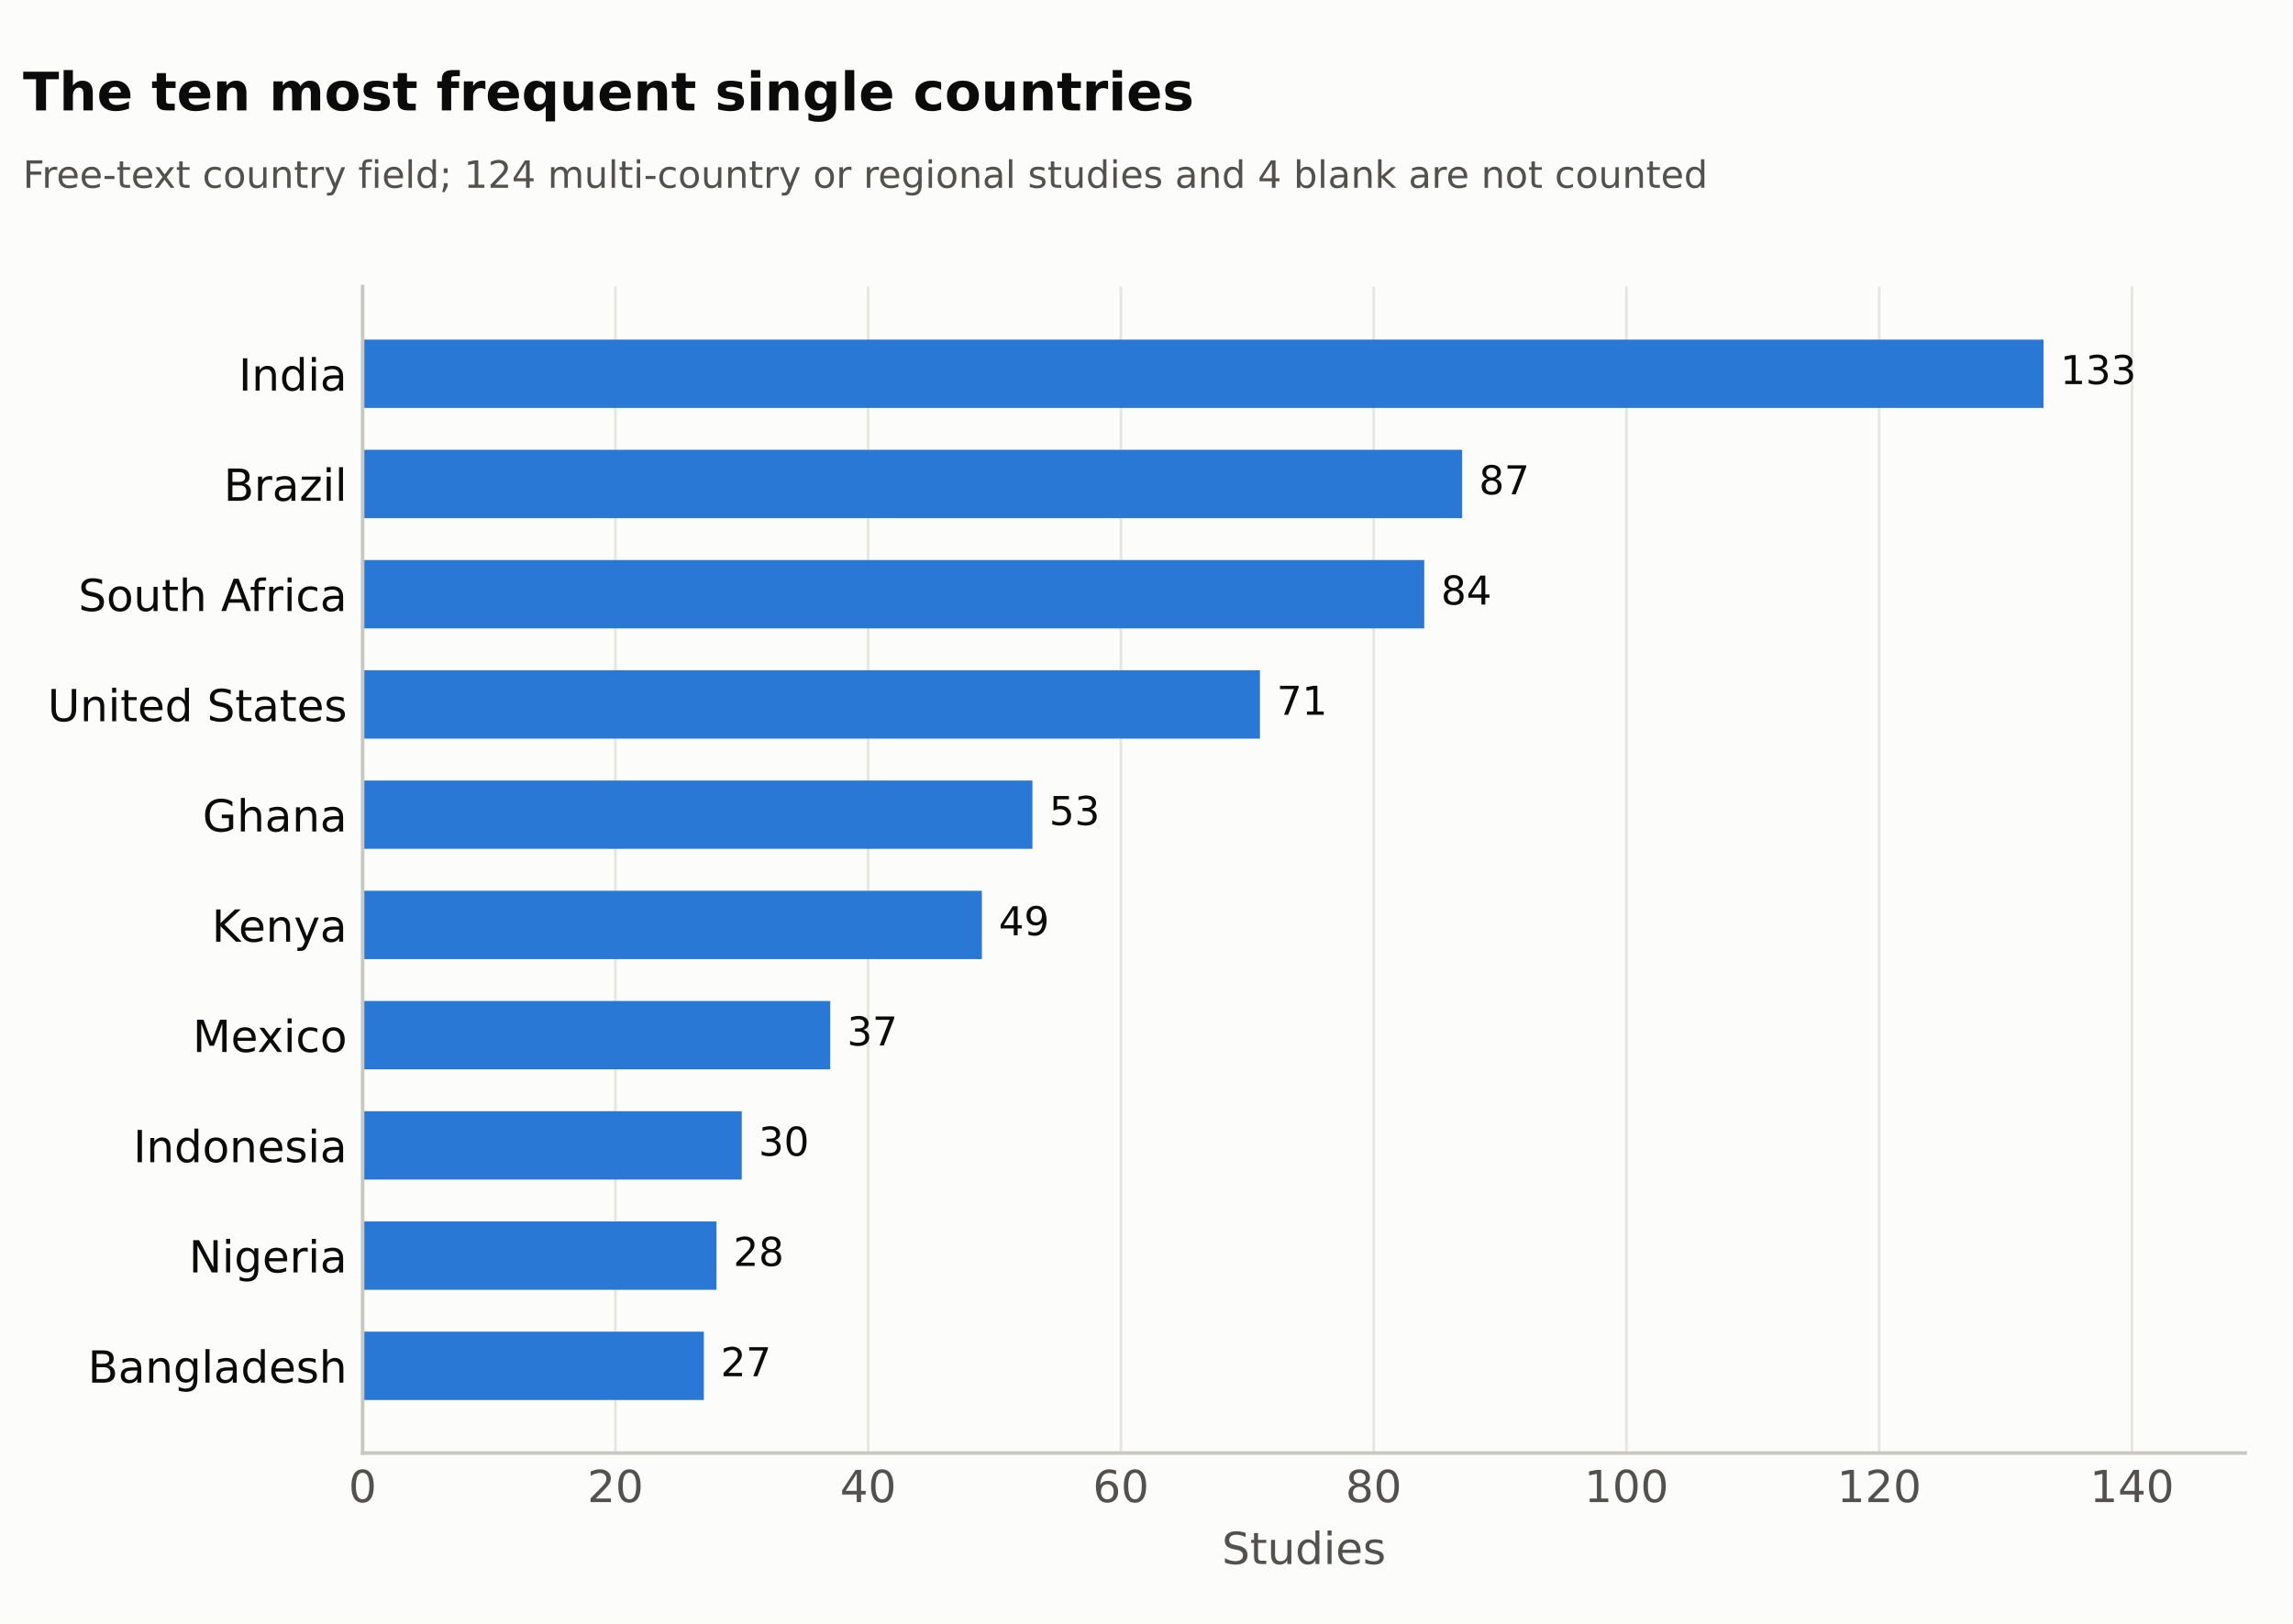
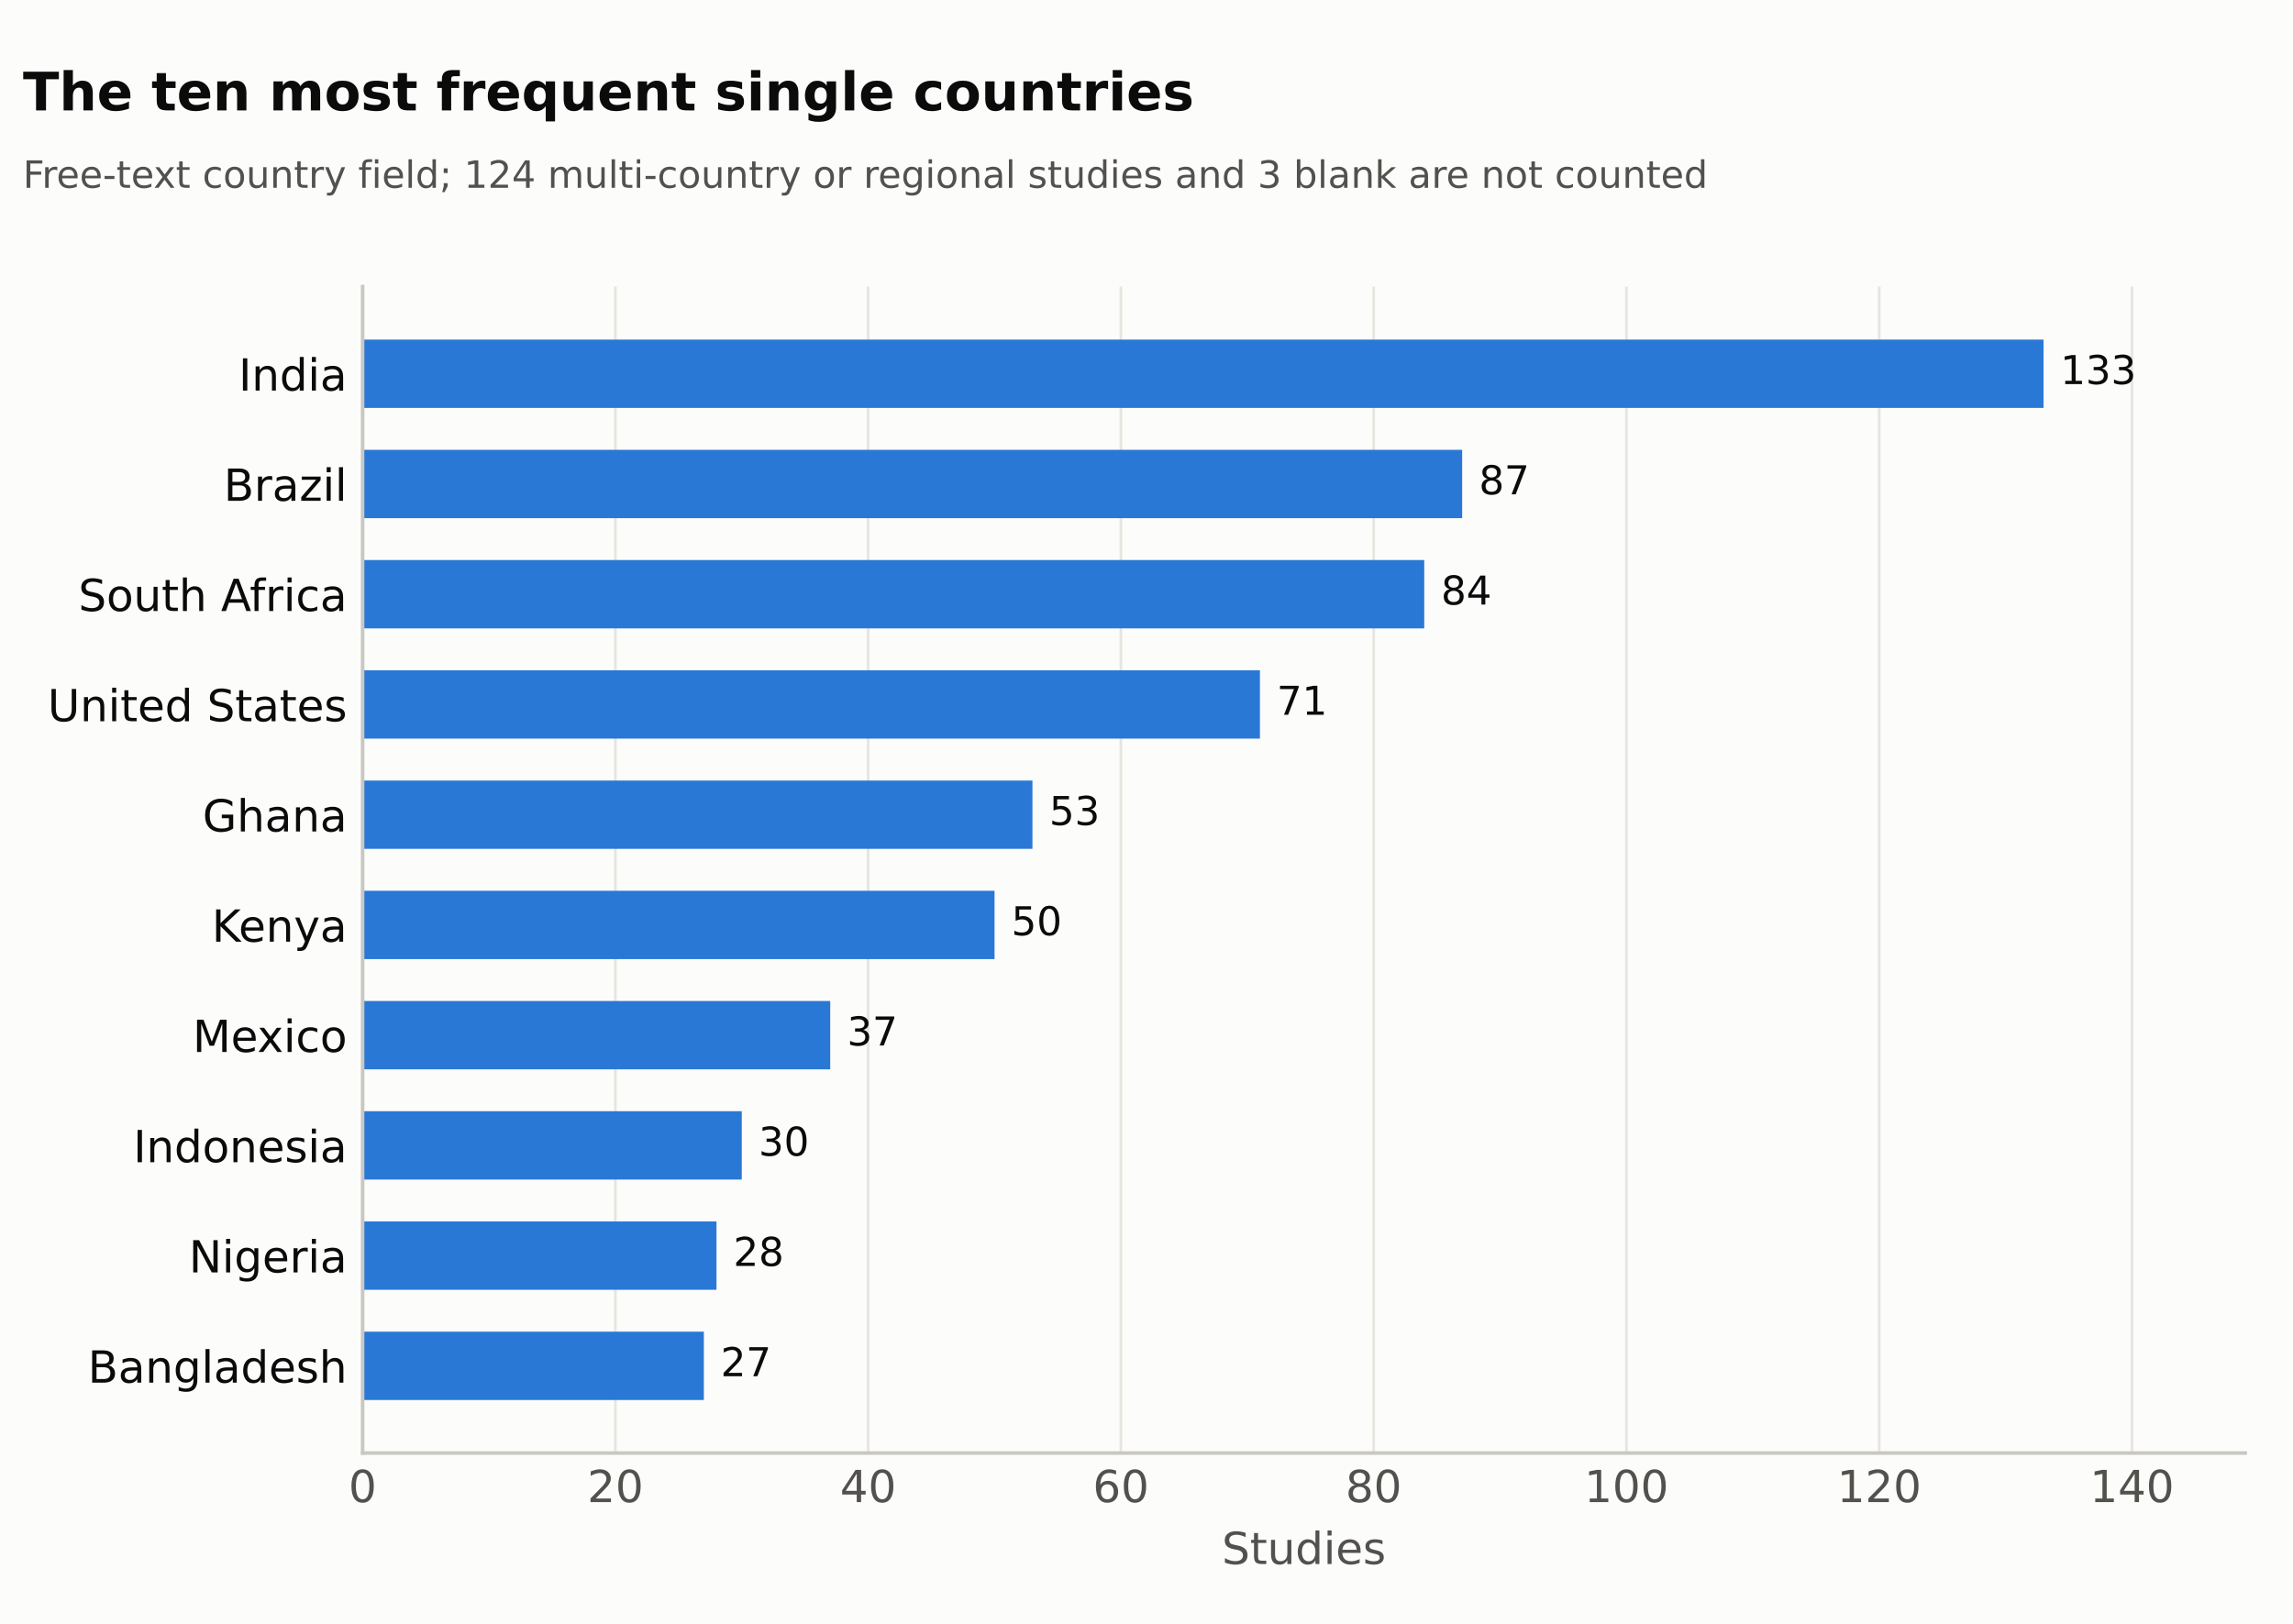
<svg xmlns="http://www.w3.org/2000/svg" width="518.4pt" height="367.2pt" viewBox="0 0 518.4 367.2" version="1.1">
  <defs>
    <style type="text/css">*{stroke-linejoin: round; stroke-linecap: butt}</style>
  </defs>
  <g id="figure_1">
    <g id="patch_1">
      <path d="M 0 367.2  L 518.4 367.2  L 518.4 0  L 0 0  z " style="fill: #fcfcfb" />
    </g>
    <g id="axes_1">
      <g id="patch_2">
        <path d="M 81.98 328.578  L 507.6 328.578  L 507.6 64.8  L 81.98 64.8  z " style="fill: #fcfcfb" />
      </g>
      <g id="matplotlib.axis_1">
        <g id="xtick_1">
          <g id="line2d_1">
            <path d="M 81.98 328.578  L 81.98 64.8  " clip-path="url(#p119265ada1)" style="fill: none; stroke: #e6e5e0; stroke-width: 0.6; stroke-linecap: square" />
          </g>
          <g id="line2d_2" />
          <g id="text_1">
            <text style="font-size: 10px; font-family: 'DejaVu Sans', 'Bitstream Vera Sans', 'Computer Modern Sans Serif', 'Lucida Grande', 'Verdana', 'Geneva', 'Lucid', 'Arial', 'Helvetica', 'Avant Garde', sans-serif; text-anchor: middle; fill: #52514e" x="81.98" y="339.675" transform="rotate(-0 81.98 339.6753)">0</text>
          </g>
        </g>
        <g id="xtick_2">
          <g id="line2d_3">
            <path d="M 139.126 328.578  L 139.126 64.8  " clip-path="url(#p119265ada1)" style="fill: none; stroke: #e6e5e0; stroke-width: 0.6; stroke-linecap: square" />
          </g>
          <g id="line2d_4" />
          <g id="text_2">
            <text style="font-size: 10px; font-family: 'DejaVu Sans', 'Bitstream Vera Sans', 'Computer Modern Sans Serif', 'Lucida Grande', 'Verdana', 'Geneva', 'Lucid', 'Arial', 'Helvetica', 'Avant Garde', sans-serif; text-anchor: middle; fill: #52514e" x="139.126" y="339.675" transform="rotate(-0 139.1255 339.6753)">20</text>
          </g>
        </g>
        <g id="xtick_3">
          <g id="line2d_5">
            <path d="M 196.271 328.578  L 196.271 64.8  " clip-path="url(#p119265ada1)" style="fill: none; stroke: #e6e5e0; stroke-width: 0.6; stroke-linecap: square" />
          </g>
          <g id="line2d_6" />
          <g id="text_3">
            <text style="font-size: 10px; font-family: 'DejaVu Sans', 'Bitstream Vera Sans', 'Computer Modern Sans Serif', 'Lucida Grande', 'Verdana', 'Geneva', 'Lucid', 'Arial', 'Helvetica', 'Avant Garde', sans-serif; text-anchor: middle; fill: #52514e" x="196.271" y="339.675" transform="rotate(-0 196.2711 339.6753)">40</text>
          </g>
        </g>
        <g id="xtick_4">
          <g id="line2d_7">
            <path d="M 253.417 328.578  L 253.417 64.8  " clip-path="url(#p119265ada1)" style="fill: none; stroke: #e6e5e0; stroke-width: 0.6; stroke-linecap: square" />
          </g>
          <g id="line2d_8" />
          <g id="text_4">
            <text style="font-size: 10px; font-family: 'DejaVu Sans', 'Bitstream Vera Sans', 'Computer Modern Sans Serif', 'Lucida Grande', 'Verdana', 'Geneva', 'Lucid', 'Arial', 'Helvetica', 'Avant Garde', sans-serif; text-anchor: middle; fill: #52514e" x="253.417" y="339.675" transform="rotate(-0 253.4166 339.6753)">60</text>
          </g>
        </g>
        <g id="xtick_5">
          <g id="line2d_9">
            <path d="M 310.562 328.578  L 310.562 64.8  " clip-path="url(#p119265ada1)" style="fill: none; stroke: #e6e5e0; stroke-width: 0.6; stroke-linecap: square" />
          </g>
          <g id="line2d_10" />
          <g id="text_5">
            <text style="font-size: 10px; font-family: 'DejaVu Sans', 'Bitstream Vera Sans', 'Computer Modern Sans Serif', 'Lucida Grande', 'Verdana', 'Geneva', 'Lucid', 'Arial', 'Helvetica', 'Avant Garde', sans-serif; text-anchor: middle; fill: #52514e" x="310.562" y="339.675" transform="rotate(-0 310.5622 339.6753)">80</text>
          </g>
        </g>
        <g id="xtick_6">
          <g id="line2d_11">
            <path d="M 367.708 328.578  L 367.708 64.8  " clip-path="url(#p119265ada1)" style="fill: none; stroke: #e6e5e0; stroke-width: 0.6; stroke-linecap: square" />
          </g>
          <g id="line2d_12" />
          <g id="text_6">
            <text style="font-size: 10px; font-family: 'DejaVu Sans', 'Bitstream Vera Sans', 'Computer Modern Sans Serif', 'Lucida Grande', 'Verdana', 'Geneva', 'Lucid', 'Arial', 'Helvetica', 'Avant Garde', sans-serif; text-anchor: middle; fill: #52514e" x="367.708" y="339.675" transform="rotate(-0 367.7077 339.6753)">100</text>
          </g>
        </g>
        <g id="xtick_7">
          <g id="line2d_13">
            <path d="M 424.853 328.578  L 424.853 64.8  " clip-path="url(#p119265ada1)" style="fill: none; stroke: #e6e5e0; stroke-width: 0.6; stroke-linecap: square" />
          </g>
          <g id="line2d_14" />
          <g id="text_7">
            <text style="font-size: 10px; font-family: 'DejaVu Sans', 'Bitstream Vera Sans', 'Computer Modern Sans Serif', 'Lucida Grande', 'Verdana', 'Geneva', 'Lucid', 'Arial', 'Helvetica', 'Avant Garde', sans-serif; text-anchor: middle; fill: #52514e" x="424.853" y="339.675" transform="rotate(-0 424.8533 339.6753)">120</text>
          </g>
        </g>
        <g id="xtick_8">
          <g id="line2d_15">
            <path d="M 481.999 328.578  L 481.999 64.8  " clip-path="url(#p119265ada1)" style="fill: none; stroke: #e6e5e0; stroke-width: 0.6; stroke-linecap: square" />
          </g>
          <g id="line2d_16" />
          <g id="text_8">
            <text style="font-size: 10px; font-family: 'DejaVu Sans', 'Bitstream Vera Sans', 'Computer Modern Sans Serif', 'Lucida Grande', 'Verdana', 'Geneva', 'Lucid', 'Arial', 'Helvetica', 'Avant Garde', sans-serif; text-anchor: middle; fill: #52514e" x="481.999" y="339.675" transform="rotate(-0 481.9988 339.6753)">140</text>
          </g>
        </g>
        <g id="text_9">
          <text style="font-size: 10px; font-family: 'DejaVu Sans', 'Bitstream Vera Sans', 'Computer Modern Sans Serif', 'Lucida Grande', 'Verdana', 'Geneva', 'Lucid', 'Arial', 'Helvetica', 'Avant Garde', sans-serif; text-anchor: middle; fill: #52514e" x="294.79" y="353.676" transform="rotate(-0 294.79 353.6761)">Studies</text>
        </g>
      </g>
      <g id="matplotlib.axis_2">
        <g id="ytick_1">
          <g id="line2d_17" />
          <g id="text_10">
            <text style="font-size: 10px; font-family: 'DejaVu Sans', 'Bitstream Vera Sans', 'Computer Modern Sans Serif', 'Lucida Grande', 'Verdana', 'Geneva', 'Lucid', 'Arial', 'Helvetica', 'Avant Garde', sans-serif; text-anchor: end; fill: #0b0b0b" x="78.48" y="88.316" transform="rotate(-0 78.48 88.31649)">India</text>
          </g>
        </g>
        <g id="ytick_2">
          <g id="line2d_18" />
          <g id="text_11">
            <text style="font-size: 10px; font-family: 'DejaVu Sans', 'Bitstream Vera Sans', 'Computer Modern Sans Serif', 'Lucida Grande', 'Verdana', 'Geneva', 'Lucid', 'Arial', 'Helvetica', 'Avant Garde', sans-serif; text-anchor: end; fill: #0b0b0b" x="78.48" y="113.243" transform="rotate(-0 78.48 113.2435)">Brazil</text>
          </g>
        </g>
        <g id="ytick_3">
          <g id="line2d_19" />
          <g id="text_12">
            <text style="font-size: 10px; font-family: 'DejaVu Sans', 'Bitstream Vera Sans', 'Computer Modern Sans Serif', 'Lucida Grande', 'Verdana', 'Geneva', 'Lucid', 'Arial', 'Helvetica', 'Avant Garde', sans-serif; text-anchor: end; fill: #0b0b0b" x="78.48" y="138.171" transform="rotate(-0 78.48 138.1705)">South Africa</text>
          </g>
        </g>
        <g id="ytick_4">
          <g id="line2d_20" />
          <g id="text_13">
            <text style="font-size: 10px; font-family: 'DejaVu Sans', 'Bitstream Vera Sans', 'Computer Modern Sans Serif', 'Lucida Grande', 'Verdana', 'Geneva', 'Lucid', 'Arial', 'Helvetica', 'Avant Garde', sans-serif; text-anchor: end; fill: #0b0b0b" x="78.48" y="163.098" transform="rotate(-0 78.48 163.0975)">United States</text>
          </g>
        </g>
        <g id="ytick_5">
          <g id="line2d_21" />
          <g id="text_14">
            <text style="font-size: 10px; font-family: 'DejaVu Sans', 'Bitstream Vera Sans', 'Computer Modern Sans Serif', 'Lucida Grande', 'Verdana', 'Geneva', 'Lucid', 'Arial', 'Helvetica', 'Avant Garde', sans-serif; text-anchor: end; fill: #0b0b0b" x="78.48" y="188.025" transform="rotate(-0 78.48 188.0245)">Ghana</text>
          </g>
        </g>
        <g id="ytick_6">
          <g id="line2d_22" />
          <g id="text_15">
            <text style="font-size: 10px; font-family: 'DejaVu Sans', 'Bitstream Vera Sans', 'Computer Modern Sans Serif', 'Lucida Grande', 'Verdana', 'Geneva', 'Lucid', 'Arial', 'Helvetica', 'Avant Garde', sans-serif; text-anchor: end; fill: #0b0b0b" x="78.48" y="212.951" transform="rotate(-0 78.48 212.9512)">Kenya</text>
          </g>
        </g>
        <g id="ytick_7">
          <g id="line2d_23" />
          <g id="text_16">
            <text style="font-size: 10px; font-family: 'DejaVu Sans', 'Bitstream Vera Sans', 'Computer Modern Sans Serif', 'Lucida Grande', 'Verdana', 'Geneva', 'Lucid', 'Arial', 'Helvetica', 'Avant Garde', sans-serif; text-anchor: end; fill: #0b0b0b" x="78.48" y="237.879" transform="rotate(-0 78.48 237.8786)">Mexico</text>
          </g>
        </g>
        <g id="ytick_8">
          <g id="line2d_24" />
          <g id="text_17">
            <text style="font-size: 10px; font-family: 'DejaVu Sans', 'Bitstream Vera Sans', 'Computer Modern Sans Serif', 'Lucida Grande', 'Verdana', 'Geneva', 'Lucid', 'Arial', 'Helvetica', 'Avant Garde', sans-serif; text-anchor: end; fill: #0b0b0b" x="78.48" y="262.806" transform="rotate(-0 78.48 262.8056)">Indonesia</text>
          </g>
        </g>
        <g id="ytick_9">
          <g id="line2d_25" />
          <g id="text_18">
            <text style="font-size: 10px; font-family: 'DejaVu Sans', 'Bitstream Vera Sans', 'Computer Modern Sans Serif', 'Lucida Grande', 'Verdana', 'Geneva', 'Lucid', 'Arial', 'Helvetica', 'Avant Garde', sans-serif; text-anchor: end; fill: #0b0b0b" x="78.48" y="287.733" transform="rotate(-0 78.48 287.7326)">Nigeria</text>
          </g>
        </g>
        <g id="ytick_10">
          <g id="line2d_26" />
          <g id="text_19">
            <text style="font-size: 10px; font-family: 'DejaVu Sans', 'Bitstream Vera Sans', 'Computer Modern Sans Serif', 'Lucida Grande', 'Verdana', 'Geneva', 'Lucid', 'Arial', 'Helvetica', 'Avant Garde', sans-serif; text-anchor: end; fill: #0b0b0b" x="78.48" y="312.66" transform="rotate(-0 78.48 312.6596)">Bangladesh</text>
          </g>
        </g>
      </g>
      <g id="patch_3">
        <path d="M 81.98 76.79  L 461.998 76.79  L 461.998 92.245  L 81.98 92.245  z " clip-path="url(#p119265ada1)" style="fill: #2a78d6" />
      </g>
      <g id="patch_4">
        <path d="M 81.98 101.717  L 330.563 101.717  L 330.563 117.172  L 81.98 117.172  z " clip-path="url(#p119265ada1)" style="fill: #2a78d6" />
      </g>
      <g id="patch_5">
        <path d="M 81.98 126.644  L 321.991 126.644  L 321.991 142.099  L 81.98 142.099  z " clip-path="url(#p119265ada1)" style="fill: #2a78d6" />
      </g>
      <g id="patch_6">
        <path d="M 81.98 151.571  L 284.847 151.571  L 284.847 167.026  L 81.98 167.026  z " clip-path="url(#p119265ada1)" style="fill: #2a78d6" />
      </g>
      <g id="patch_7">
        <path d="M 81.98 176.498  L 233.416 176.498  L 233.416 191.953  L 81.98 191.953  z " clip-path="url(#p119265ada1)" style="fill: #2a78d6" />
      </g>
      <g id="patch_8">
-         <path d="M 81.98 201.425  L 221.987 201.425  L 221.987 216.88  L 81.98 216.88  z " clip-path="url(#p119265ada1)" style="fill: #2a78d6" />
+         <path d="M 81.98 201.425  L 224.844 201.425  L 224.844 216.88  L 81.98 216.88  z " clip-path="url(#p119265ada1)" style="fill: #2a78d6" />
      </g>
      <g id="patch_9">
        <path d="M 81.98 226.352  L 187.699 226.352  L 187.699 241.807  L 81.98 241.807  z " clip-path="url(#p119265ada1)" style="fill: #2a78d6" />
      </g>
      <g id="patch_10">
        <path d="M 81.98 251.279  L 167.698 251.279  L 167.698 266.734  L 81.98 266.734  z " clip-path="url(#p119265ada1)" style="fill: #2a78d6" />
      </g>
      <g id="patch_11">
        <path d="M 81.98 276.206  L 161.984 276.206  L 161.984 291.661  L 81.98 291.661  z " clip-path="url(#p119265ada1)" style="fill: #2a78d6" />
      </g>
      <g id="patch_12">
        <path d="M 81.98 301.133  L 159.126 301.133  L 159.126 316.588  L 81.98 316.588  z " clip-path="url(#p119265ada1)" style="fill: #2a78d6" />
      </g>
      <g id="patch_13">
        <path d="M 81.98 328.578  L 81.98 64.8  " style="fill: none; stroke: #c8c7c1; stroke-width: 0.8; stroke-linejoin: miter; stroke-linecap: square" />
      </g>
      <g id="patch_14">
        <path d="M 81.98 328.578  L 507.6 328.578  " style="fill: none; stroke: #c8c7c1; stroke-width: 0.8; stroke-linejoin: miter; stroke-linecap: square" />
      </g>
      <g id="text_20">
        <text style="font-size: 9px; font-family: 'DejaVu Sans', 'Bitstream Vera Sans', 'Computer Modern Sans Serif', 'Lucida Grande', 'Verdana', 'Geneva', 'Lucid', 'Arial', 'Helvetica', 'Avant Garde', sans-serif; text-anchor: start; fill: #0b0b0b" x="465.798" y="86.855" transform="rotate(-0 465.798 86.85516)">133</text>
      </g>
      <g id="text_21">
        <text style="font-size: 9px; font-family: 'DejaVu Sans', 'Bitstream Vera Sans', 'Computer Modern Sans Serif', 'Lucida Grande', 'Verdana', 'Geneva', 'Lucid', 'Arial', 'Helvetica', 'Avant Garde', sans-serif; text-anchor: start; fill: #0b0b0b" x="334.363" y="111.782" transform="rotate(-0 334.3633 111.7822)">87</text>
      </g>
      <g id="text_22">
        <text style="font-size: 9px; font-family: 'DejaVu Sans', 'Bitstream Vera Sans', 'Computer Modern Sans Serif', 'Lucida Grande', 'Verdana', 'Geneva', 'Lucid', 'Arial', 'Helvetica', 'Avant Garde', sans-serif; text-anchor: start; fill: #0b0b0b" x="325.791" y="136.709" transform="rotate(-0 325.7915 136.7092)">84</text>
      </g>
      <g id="text_23">
        <text style="font-size: 9px; font-family: 'DejaVu Sans', 'Bitstream Vera Sans', 'Computer Modern Sans Serif', 'Lucida Grande', 'Verdana', 'Geneva', 'Lucid', 'Arial', 'Helvetica', 'Avant Garde', sans-serif; text-anchor: start; fill: #0b0b0b" x="288.647" y="161.636" transform="rotate(-0 288.6469 161.6362)">71</text>
      </g>
      <g id="text_24">
        <text style="font-size: 9px; font-family: 'DejaVu Sans', 'Bitstream Vera Sans', 'Computer Modern Sans Serif', 'Lucida Grande', 'Verdana', 'Geneva', 'Lucid', 'Arial', 'Helvetica', 'Avant Garde', sans-serif; text-anchor: start; fill: #0b0b0b" x="237.216" y="186.563" transform="rotate(-0 237.2159 186.5632)">53</text>
      </g>
      <g id="text_25">
-         <text style="font-size: 9px; font-family: 'DejaVu Sans', 'Bitstream Vera Sans', 'Computer Modern Sans Serif', 'Lucida Grande', 'Verdana', 'Geneva', 'Lucid', 'Arial', 'Helvetica', 'Avant Garde', sans-serif; text-anchor: start; fill: #0b0b0b" x="225.787" y="211.49" transform="rotate(-0 225.7868 211.4902)">49</text>
+         <text style="font-size: 9px; font-family: 'DejaVu Sans', 'Bitstream Vera Sans', 'Computer Modern Sans Serif', 'Lucida Grande', 'Verdana', 'Geneva', 'Lucid', 'Arial', 'Helvetica', 'Avant Garde', sans-serif; text-anchor: start; fill: #0b0b0b" x="228.644" y="211.49" transform="rotate(-0 228.644 211.4902)">50</text>
      </g>
      <g id="text_26">
        <text style="font-size: 9px; font-family: 'DejaVu Sans', 'Bitstream Vera Sans', 'Computer Modern Sans Serif', 'Lucida Grande', 'Verdana', 'Geneva', 'Lucid', 'Arial', 'Helvetica', 'Avant Garde', sans-serif; text-anchor: start; fill: #0b0b0b" x="191.499" y="236.417" transform="rotate(-0 191.4994 236.4172)">37</text>
      </g>
      <g id="text_27">
        <text style="font-size: 9px; font-family: 'DejaVu Sans', 'Bitstream Vera Sans', 'Computer Modern Sans Serif', 'Lucida Grande', 'Verdana', 'Geneva', 'Lucid', 'Arial', 'Helvetica', 'Avant Garde', sans-serif; text-anchor: start; fill: #0b0b0b" x="171.498" y="261.344" transform="rotate(-0 171.4985 261.3443)">30</text>
      </g>
      <g id="text_28">
        <text style="font-size: 9px; font-family: 'DejaVu Sans', 'Bitstream Vera Sans', 'Computer Modern Sans Serif', 'Lucida Grande', 'Verdana', 'Geneva', 'Lucid', 'Arial', 'Helvetica', 'Avant Garde', sans-serif; text-anchor: start; fill: #0b0b0b" x="165.784" y="286.271" transform="rotate(-0 165.7839 286.2713)">28</text>
      </g>
      <g id="text_29">
        <text style="font-size: 9px; font-family: 'DejaVu Sans', 'Bitstream Vera Sans', 'Computer Modern Sans Serif', 'Lucida Grande', 'Verdana', 'Geneva', 'Lucid', 'Arial', 'Helvetica', 'Avant Garde', sans-serif; text-anchor: start; fill: #0b0b0b" x="162.927" y="311.198" transform="rotate(-0 162.9267 311.1983)">27</text>
      </g>
    </g>
    <g id="text_30">
      <text style="font-weight: 700; font-size: 12px; font-family: 'DejaVu Sans', 'Bitstream Vera Sans', 'Computer Modern Sans Serif', 'Lucida Grande', 'Verdana', 'Geneva', 'Lucid', 'Arial', 'Helvetica', 'Avant Garde', sans-serif; text-anchor: start; fill: #0b0b0b" x="5.184" y="24.958" transform="rotate(-0 5.184 24.95812)">The ten most frequent single countries</text>
    </g>
    <g id="text_31">
-       <text style="font-size: 8.5px; font-family: 'DejaVu Sans', 'Bitstream Vera Sans', 'Computer Modern Sans Serif', 'Lucida Grande', 'Verdana', 'Geneva', 'Lucid', 'Arial', 'Helvetica', 'Avant Garde', sans-serif; text-anchor: start; fill: #52514e" x="5.184" y="42.459" transform="rotate(-0 5.184 42.45867)">Free-text country field; 124 multi-country or regional studies and 4 blank are not counted</text>
+       <text style="font-size: 8.5px; font-family: 'DejaVu Sans', 'Bitstream Vera Sans', 'Computer Modern Sans Serif', 'Lucida Grande', 'Verdana', 'Geneva', 'Lucid', 'Arial', 'Helvetica', 'Avant Garde', sans-serif; text-anchor: start; fill: #52514e" x="5.184" y="42.459" transform="rotate(-0 5.184 42.45867)">Free-text country field; 124 multi-country or regional studies and 3 blank are not counted</text>
    </g>
  </g>
  <defs>
    <clipPath id="p119265ada1">
      <rect x="81.98" y="64.8" width="425.62" height="263.778" />
    </clipPath>
  </defs>
</svg>
